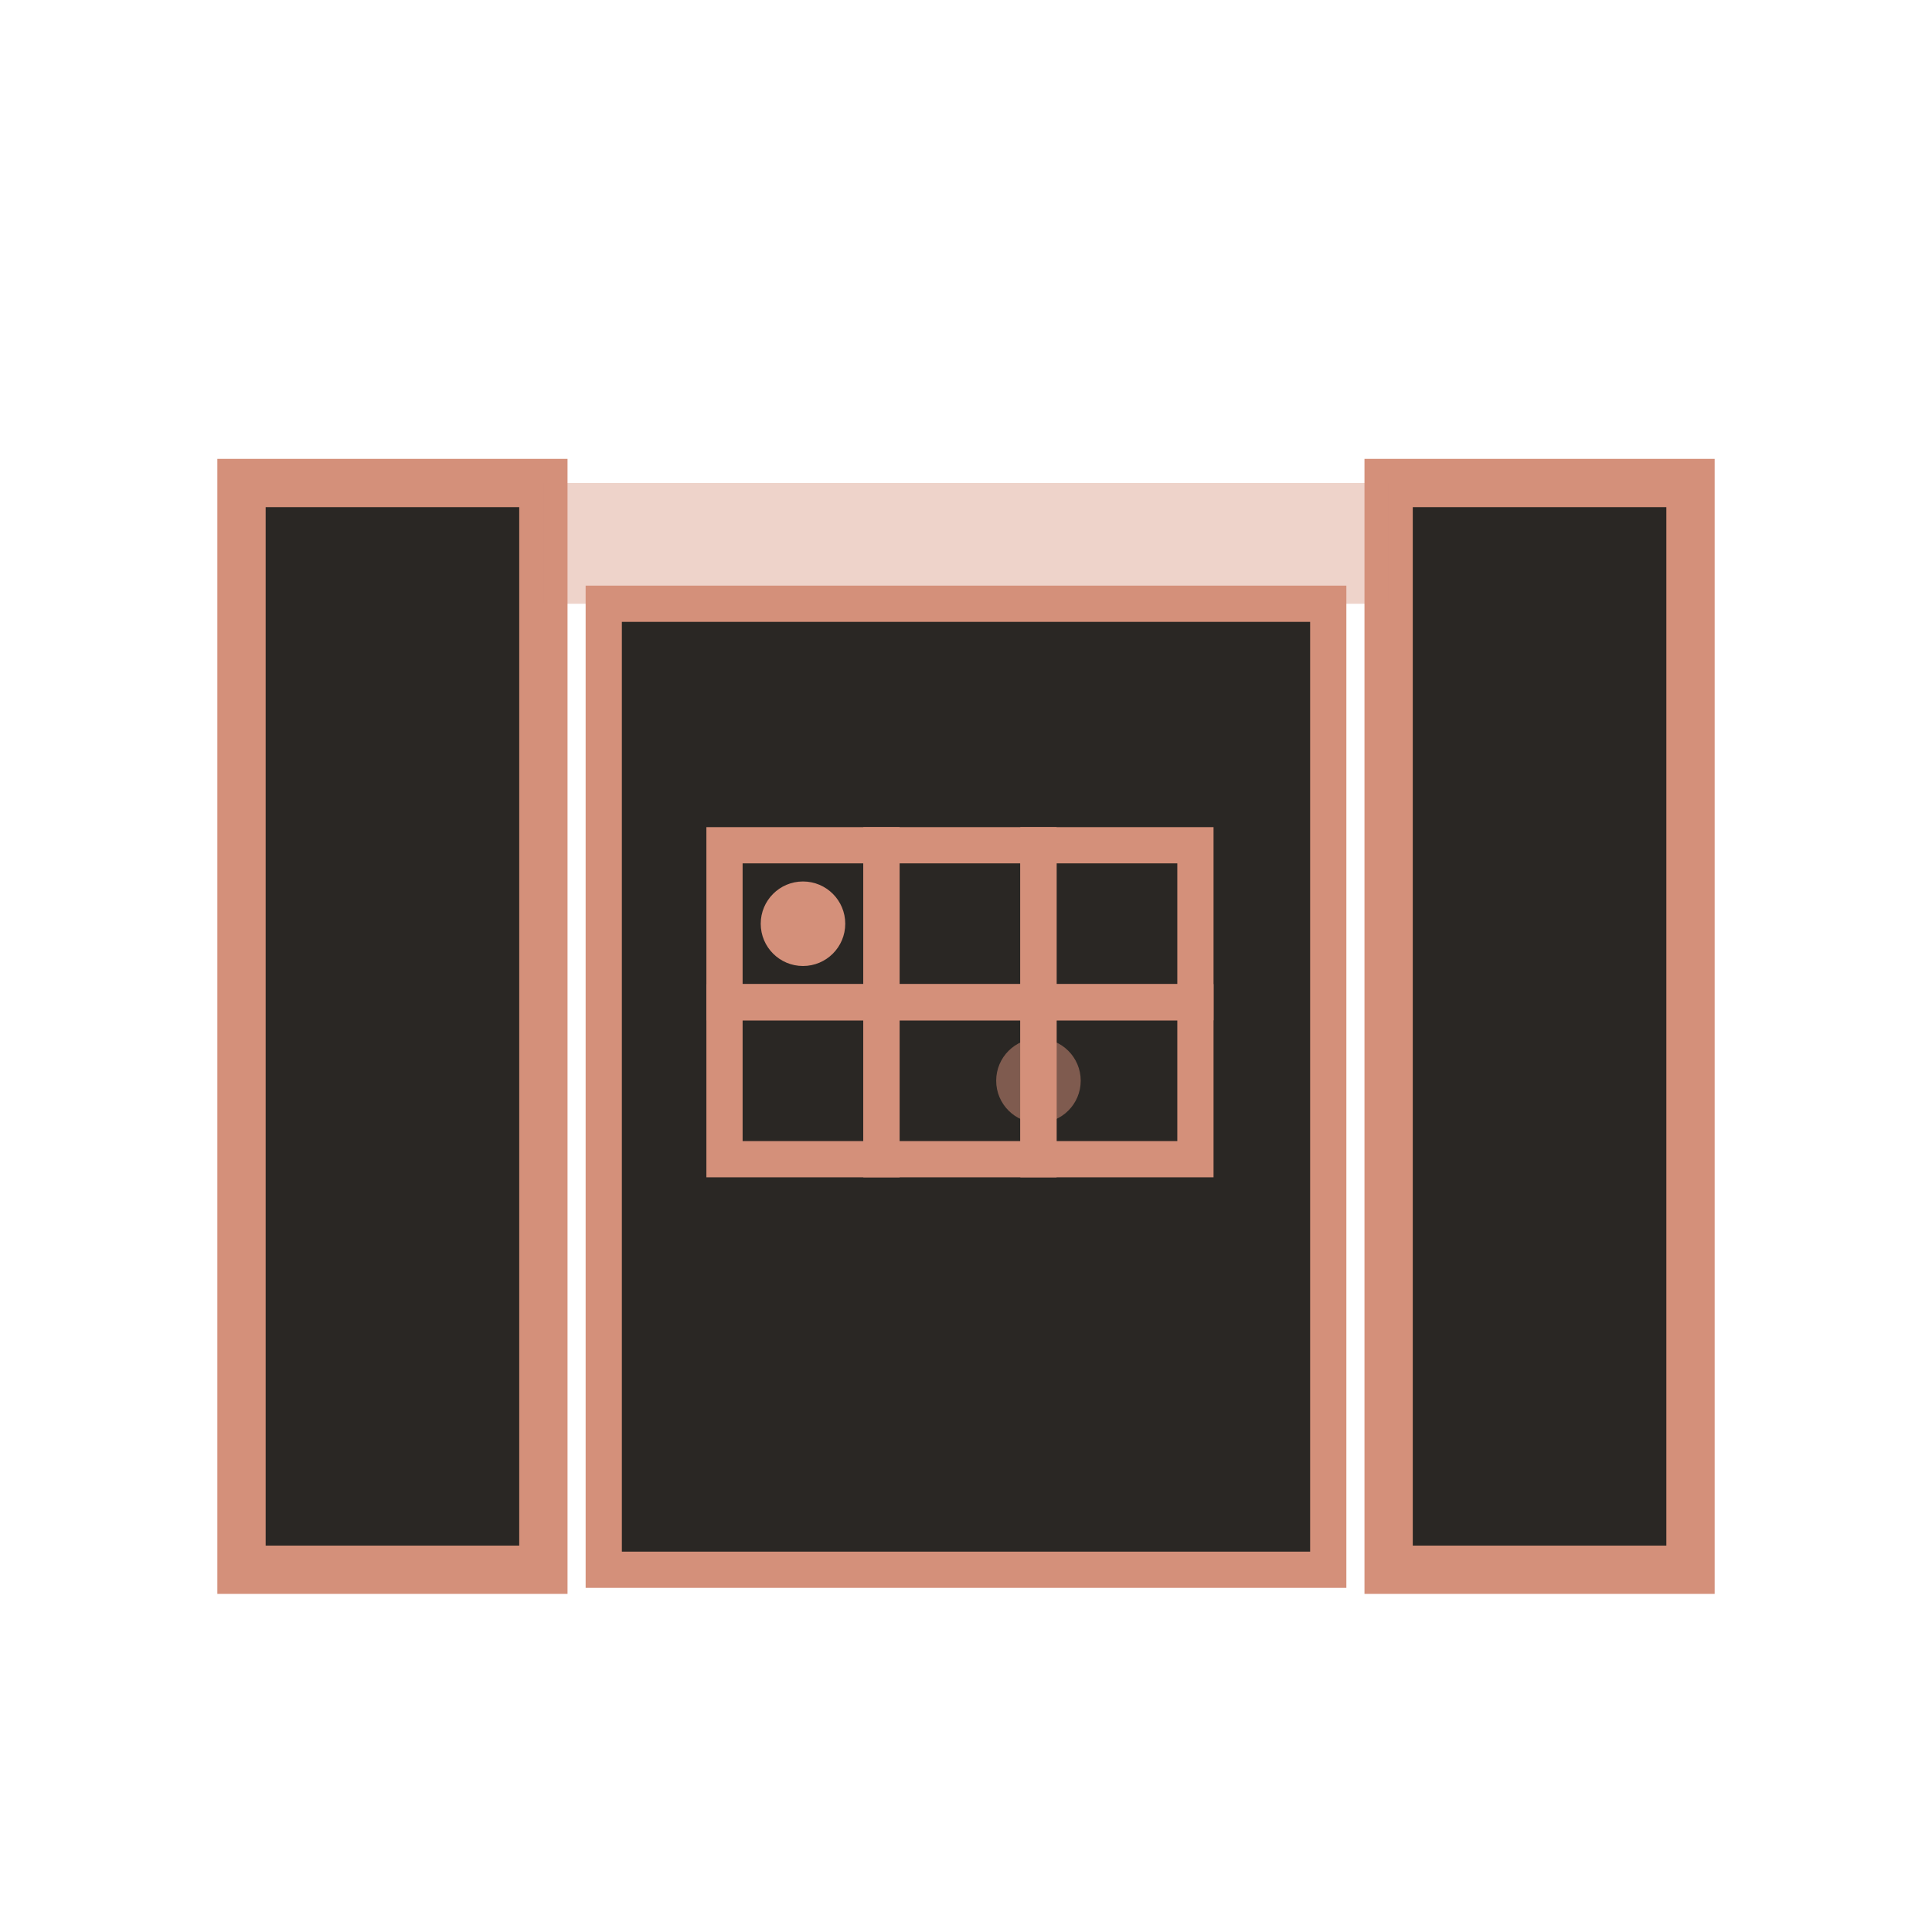
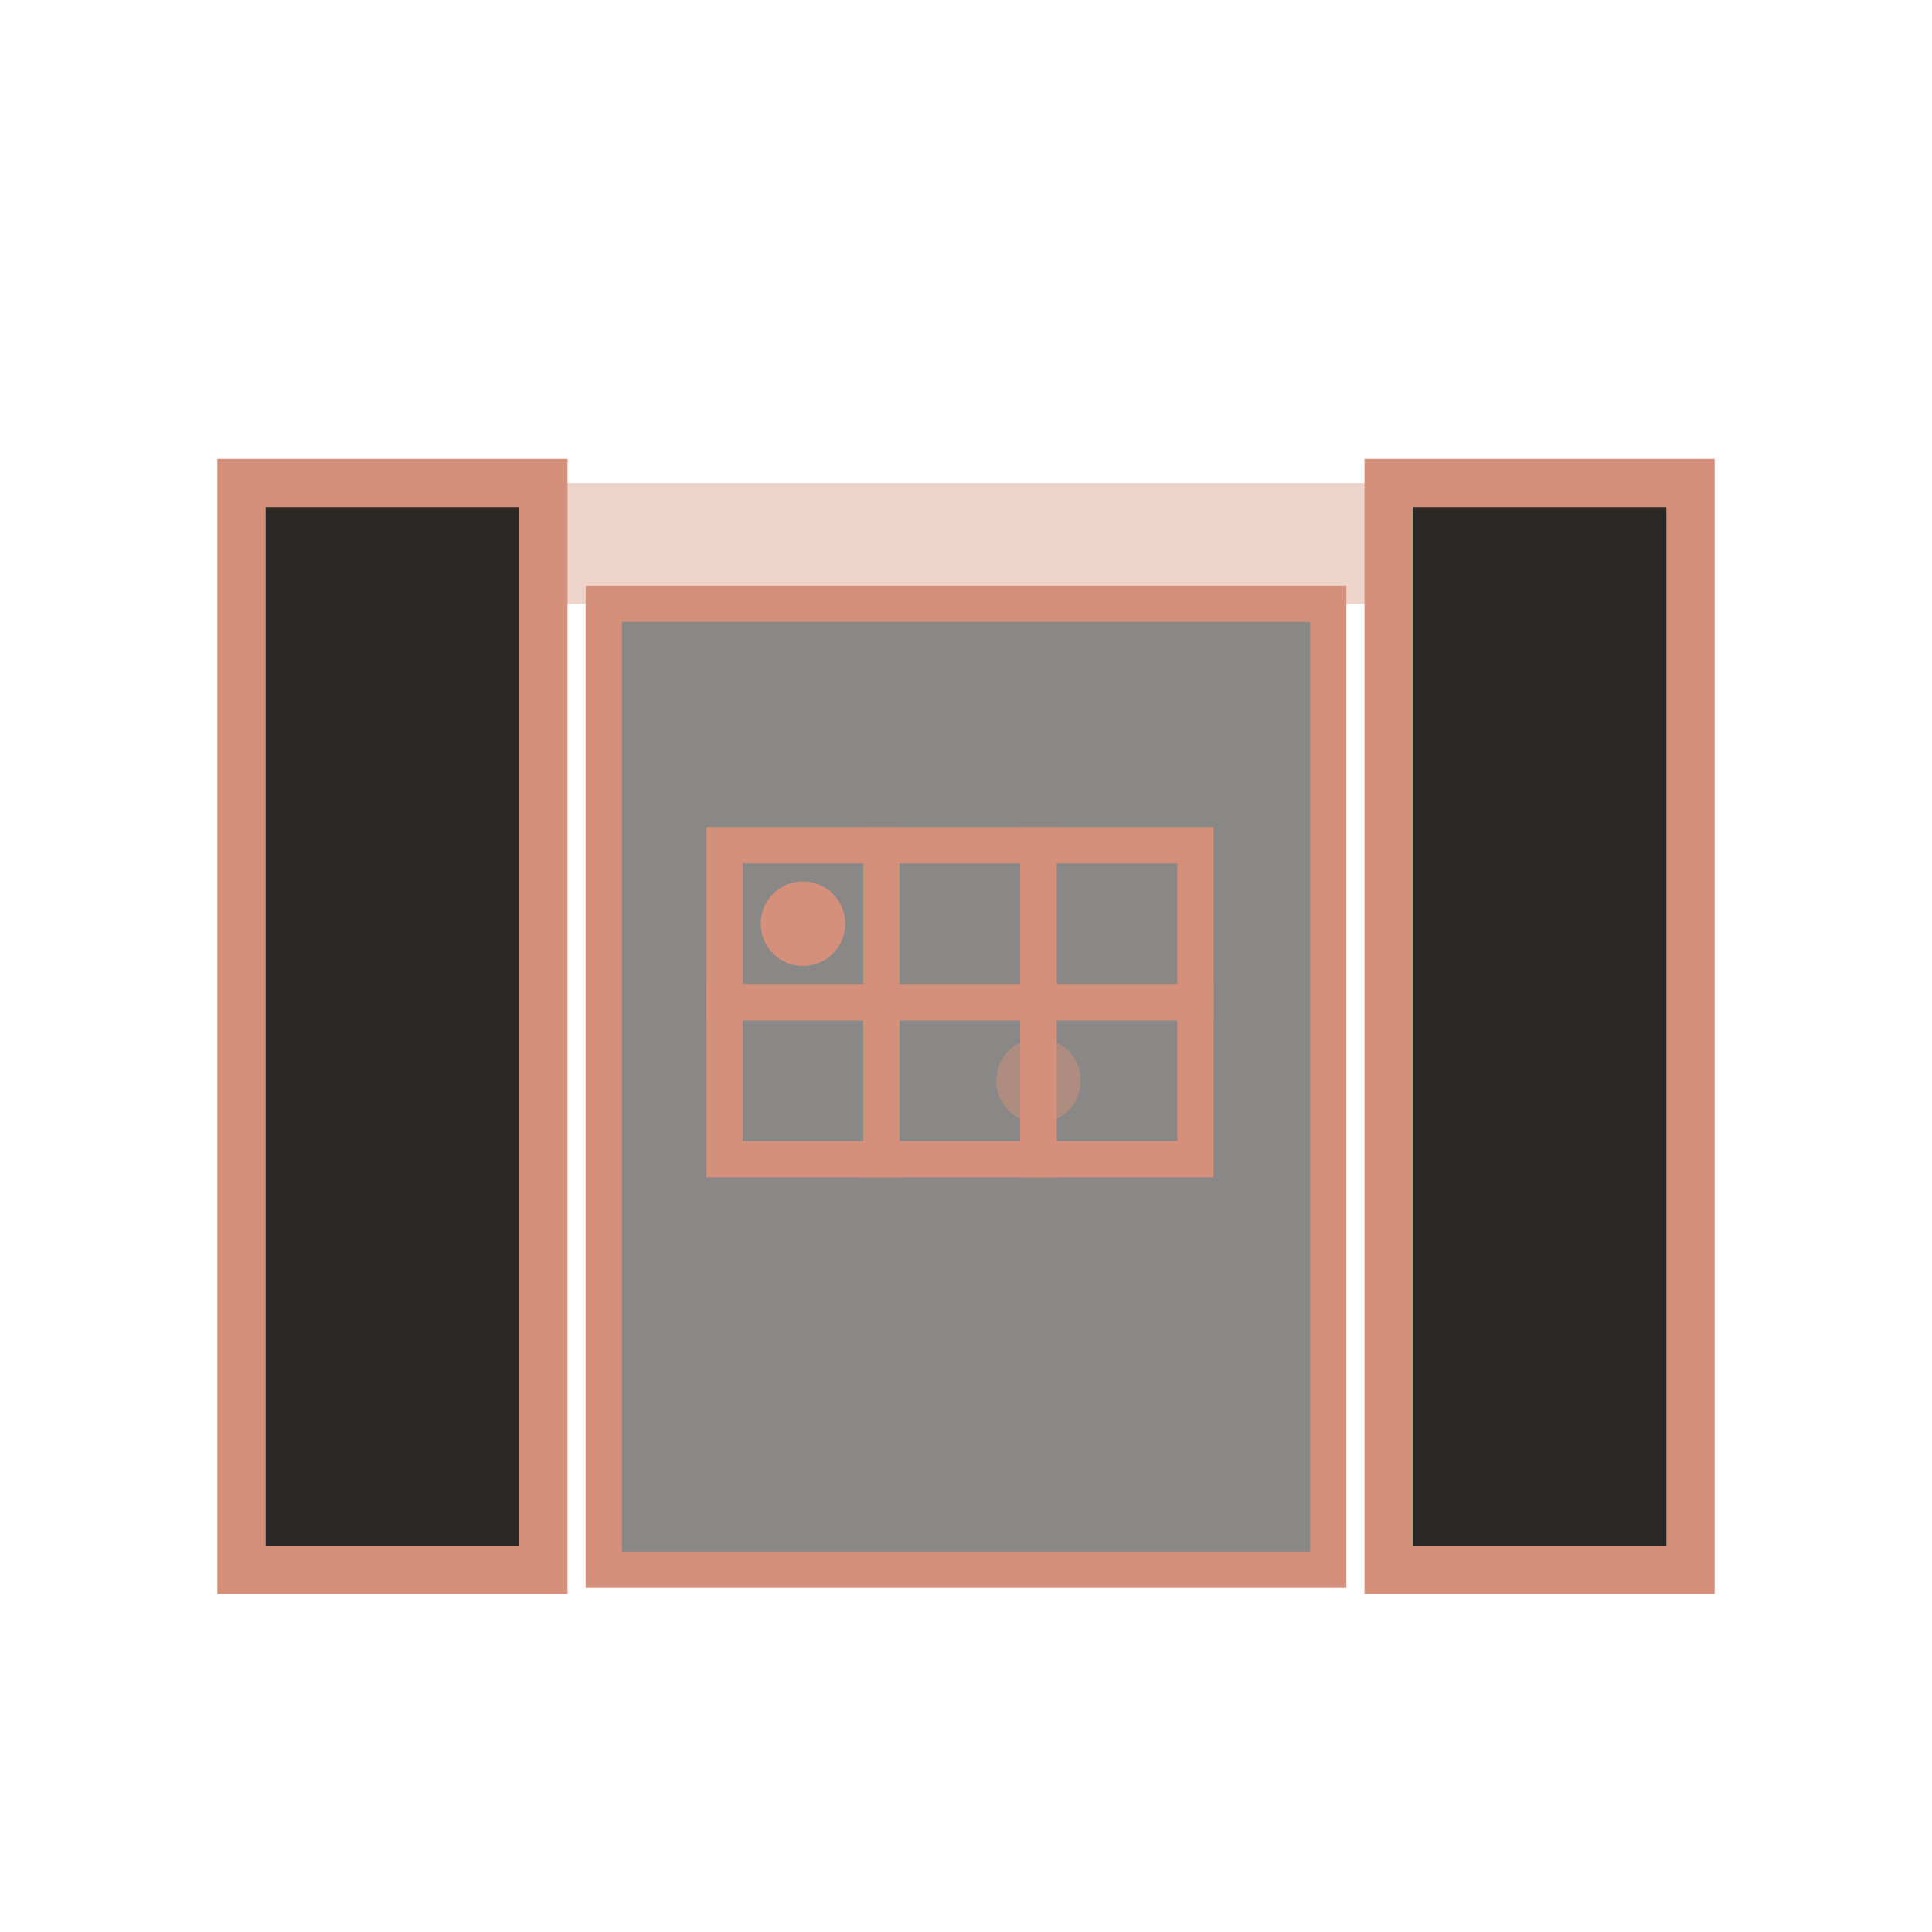
<svg xmlns="http://www.w3.org/2000/svg" viewBox="0 0 16 16">
  <rect x="2" y="4" width="2.5" height="9" fill="#2A2724" stroke="#D4907A" stroke-width="0.4" />
  <rect x="11.5" y="4" width="2.5" height="9" fill="#2A2724" stroke="#D4907A" stroke-width="0.4" />
  <rect x="4.5" y="4" width="7" height="1" fill="#D4907A" opacity="0.4" />
-   <rect x="5" y="5" width="6" height="8" fill="#2A2724" stroke="#D4907A" stroke-width="0.3" />
+   <rect x="5" y="5" width="6" height="8" fill="#2A2724" fill-opacity="0.55" stroke="#D4907A" stroke-width="0.3" />
  <rect x="6" y="7" width="1.3" height="1.3" stroke="#D4907A" stroke-width="0.3" fill="none" />
  <rect x="7.3" y="7" width="1.3" height="1.3" stroke="#D4907A" stroke-width="0.3" fill="none" />
  <rect x="8.6" y="7" width="1.3" height="1.3" stroke="#D4907A" stroke-width="0.3" fill="none" />
  <rect x="6" y="8.3" width="1.3" height="1.3" stroke="#D4907A" stroke-width="0.3" fill="none" />
  <rect x="7.3" y="8.3" width="1.3" height="1.3" stroke="#D4907A" stroke-width="0.3" fill="none" />
  <rect x="8.6" y="8.3" width="1.3" height="1.3" stroke="#D4907A" stroke-width="0.3" fill="none" />
  <circle cx="6.65" cy="7.65" r="0.35" fill="#D4907A" />
  <circle cx="8.6" cy="8.95" r="0.35" fill="#D4907A" opacity="0.5" />
</svg>
